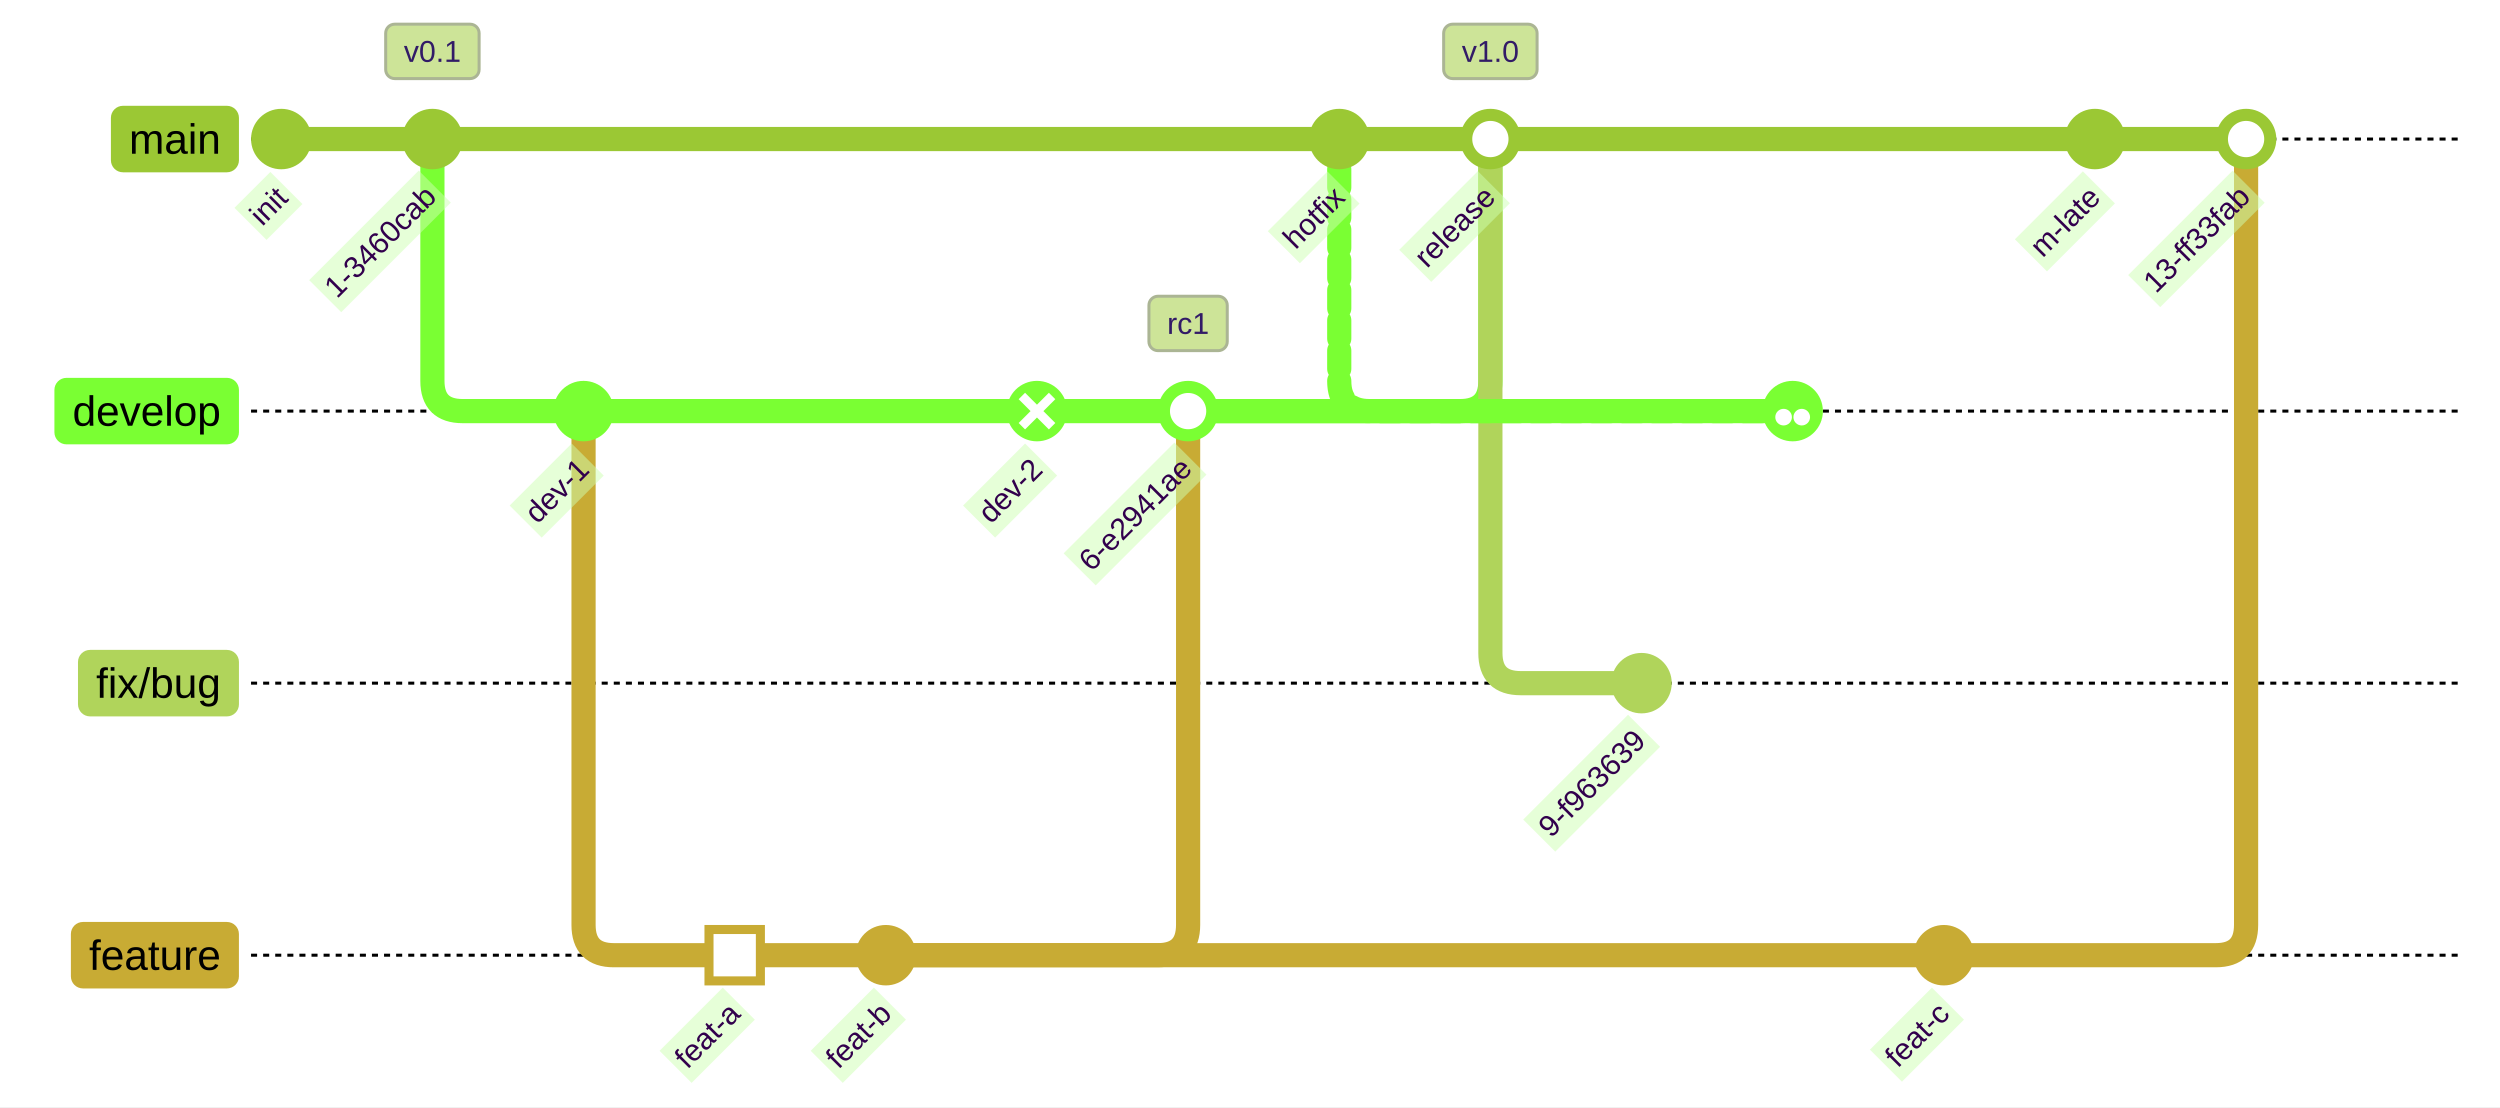
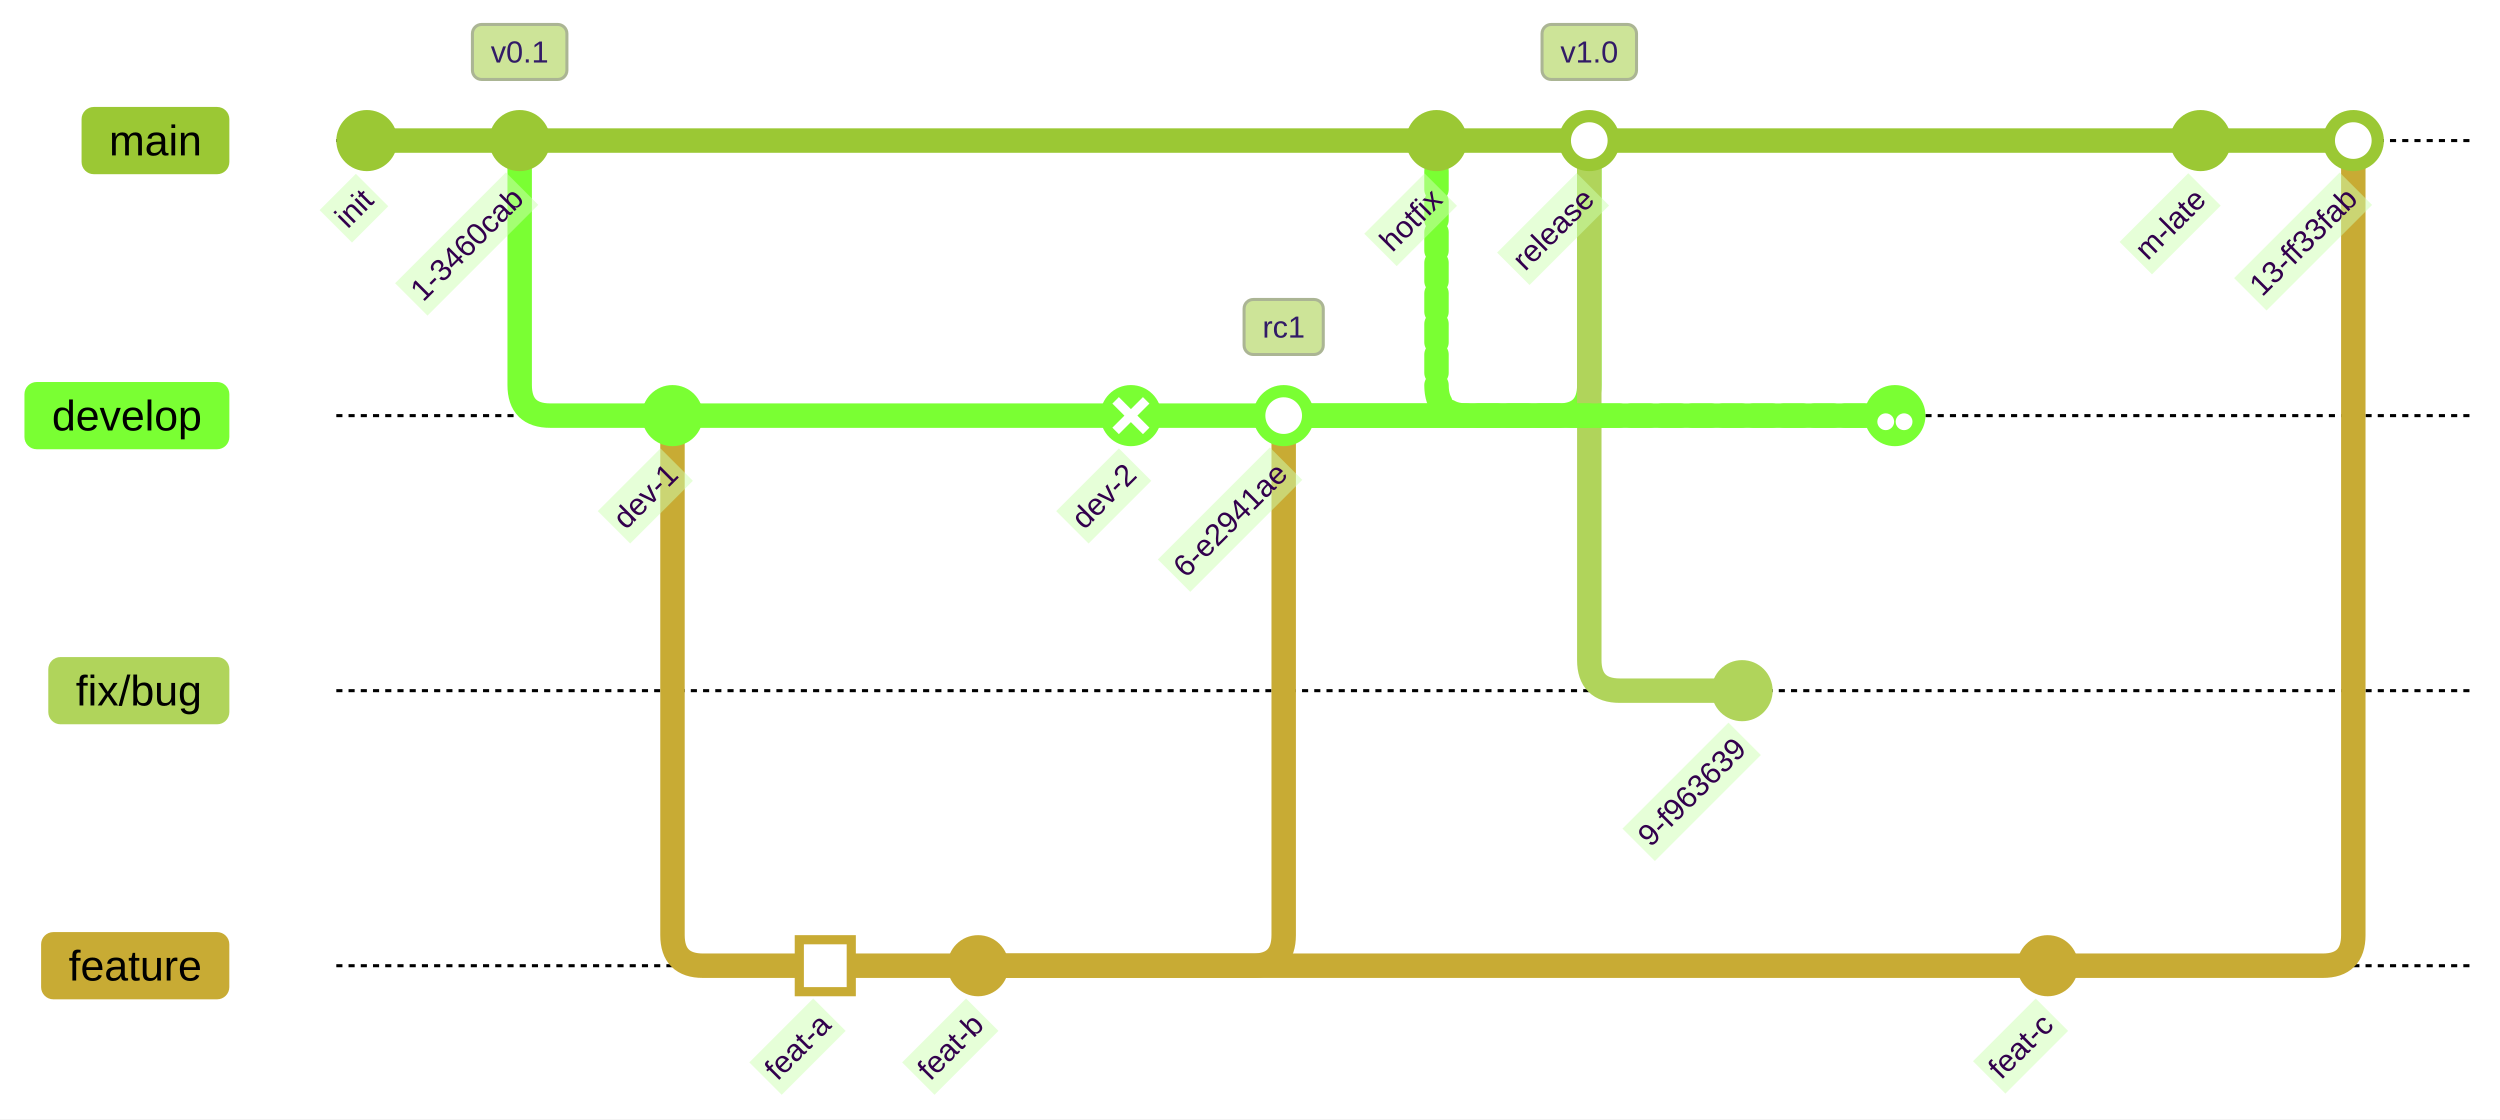
- <svg xmlns="http://www.w3.org/2000/svg" id="mermaid" class="gitGraph" width="827.05" height="366.24" viewBox="-4 4 827.05 366.24" role="graphics-document document" aria-roledescription="gitGraph">
+ <svg xmlns="http://www.w3.org/2000/svg" id="mermaid" class="gitGraph" width="818.05" height="366.24" viewBox="-31 4 818.05 366.24" role="graphics-document document" aria-roledescription="gitGraph">
  <style>#mermaid{font-family:"trebuchet ms",verdana,arial,sans-serif;font-size:16px;fill:#333;}#mermaid .bl{stroke:#333;stroke-width:1px;stroke-dasharray:2;}#mermaid .ar{fill:none;stroke-width:8px;stroke-linecap:round;}#mermaid .cl{font-size:10px;fill:#000;}#mermaid .clb{fill:#ffffde;opacity:0.5;}#mermaid .bn{font-size:14px;fill:#000;}#mermaid .bnx{fill:inherit;}#mermaid .tg{font-size:10px;fill:#131300;}#mermaid .tgb{fill:#ECECFF;stroke:#9370DB;stroke-width:1px;}#mermaid .ttl{font-size:18px;}#mermaid{fill:#000000;}#mermaid .commit-label{fill:#32004d;}#mermaid .commit-label-bkg{fill:#cdffb2;}#mermaid .tag-label{fill:#321b67;}#mermaid .tag-label-bkg{fill:#cde498;}#mermaid .tag-label-bkg{stroke:hsl(78.158, 18.462%, 64.51%);}#mermaid .cl{fill:#32004d;}#mermaid .clb{fill:#cdffb2;}#mermaid .tg{fill:#321b67;}#mermaid .tgb{fill:#cde498;}#mermaid .tgb{stroke:hsl(78.158, 18.462%, 64.51%);}#mermaid .bn,#mermaid .ttl{fill:#000000;}#mermaid .bl{stroke:#000000;}</style>
-   <rect x="-4" y="4" width="827.05" height="366.24" fill="white" />
-   <line class="bl" stroke="hsl(78.158, 58.462%, 49.51%)" x1="79.05" y1="50" x2="809.05" y2="50" />
-   <rect x="32.69" y="39" width="42.36" height="22" rx="4" fill="hsl(78.158, 58.462%, 49.51%)" />
+   <rect x="-31" y="4" width="818.05" height="366.24" fill="white" />
+   <line class="bl" stroke="hsl(78.158, 58.462%, 49.51%)" x1="79.05" y1="50" x2="779.05" y2="50" />
+   <rect x="-4.31" y="39" width="48.36" height="22" rx="4" fill="hsl(78.158, 58.462%, 49.51%)" />
  <g fill="#fff">
-     <text class="bn bnx" x="53.87" y="50" text-anchor="middle" dominant-baseline="central">main</text>
+     <text class="bn bnx" x="19.87" y="50" text-anchor="middle" dominant-baseline="central">main</text>
  </g>
-   <line class="bl" stroke="hsl(98.961, 100%, 59.902%)" x1="79.05" y1="140" x2="809.05" y2="140" />
-   <rect x="14" y="129" width="61.05" height="22" rx="4" fill="hsl(98.961, 100%, 59.902%)" />
+   <line class="bl" stroke="hsl(98.961, 100%, 59.902%)" x1="79.05" y1="140" x2="779.05" y2="140" />
+   <rect x="-23" y="129" width="67.05" height="22" rx="4" fill="hsl(98.961, 100%, 59.902%)" />
  <g fill="#000">
-     <text class="bn bnx" x="44.52" y="140" text-anchor="middle" dominant-baseline="central">develop</text>
+     <text class="bn bnx" x="10.52" y="140" text-anchor="middle" dominant-baseline="central">develop</text>
  </g>
-   <line class="bl" stroke="hsl(48.158, 58.462%, 49.51%)" x1="79.05" y1="320" x2="809.05" y2="320" />
-   <rect x="19.45" y="309" width="55.59" height="22" rx="4" fill="hsl(48.158, 58.462%, 49.51%)" />
+   <line class="bl" stroke="hsl(48.158, 58.462%, 49.51%)" x1="79.05" y1="320" x2="779.05" y2="320" />
+   <rect x="-17.55" y="309" width="61.59" height="22" rx="4" fill="hsl(48.158, 58.462%, 49.51%)" />
  <g fill="#fff">
-     <text class="bn bnx" x="47.25" y="320" text-anchor="middle" dominant-baseline="central">feature</text>
+     <text class="bn bnx" x="13.25" y="320" text-anchor="middle" dominant-baseline="central">feature</text>
  </g>
-   <line class="bl" stroke="hsl(78.158, 58.462%, 59.51%)" x1="79.05" y1="230" x2="809.05" y2="230" />
-   <rect x="21.8" y="219" width="53.25" height="22" rx="4" fill="hsl(78.158, 58.462%, 59.51%)" />
+   <line class="bl" stroke="hsl(78.158, 58.462%, 59.51%)" x1="79.05" y1="230" x2="779.05" y2="230" />
+   <rect x="-15.2" y="219" width="59.25" height="22" rx="4" fill="hsl(78.158, 58.462%, 59.51%)" />
  <g fill="#000">
-     <text class="bn bnx" x="48.42" y="230" text-anchor="middle" dominant-baseline="central">fix/bug</text>
+     <text class="bn bnx" x="14.42" y="230" text-anchor="middle" dominant-baseline="central">fix/bug</text>
  </g>
  <path class="ar" stroke="hsl(78.158, 58.462%, 49.51%)" d="M89.05,50L139.05,50" />
  <path class="ar" stroke="hsl(98.961, 100%, 59.902%)" d="M139.05,50L139.05,130Q139.05,140 149.05,140L189.05,140" />
  <path class="ar" stroke="hsl(48.158, 58.462%, 49.51%)" d="M189.05,140L189.05,310Q189.05,320 199.05,320L239.05,320" />
  <path class="ar" stroke="hsl(48.158, 58.462%, 49.51%)" d="M239.05,320L289.05,320" />
  <path class="ar" stroke="hsl(98.961, 100%, 59.902%)" d="M189.05,140L339.05,140" />
  <path class="ar" stroke="hsl(98.961, 100%, 59.902%)" d="M339.05,140L389.05,140" />
  <path class="ar" stroke="hsl(48.158, 58.462%, 49.51%)" d="M289.05,320L379.05,320Q389.05,320 389.05,310L389.05,140" />
  <path class="ar" stroke="hsl(78.158, 58.462%, 49.51%)" d="M139.05,50L439.05,50" />
  <path class="ar" stroke="hsl(78.158, 58.462%, 49.51%)" d="M439.05,50L489.05,50" />
  <path class="ar" stroke="hsl(98.961, 100%, 59.902%)" d="M389.05,140L479.05,140Q489.05,140 489.05,130L489.05,50" />
  <path class="ar" stroke="hsl(78.158, 58.462%, 59.51%)" d="M489.05,50L489.05,220Q489.05,230 499.05,230L539.05,230" />
  <path class="ar" stroke="hsl(98.961, 100%, 59.902%)" d="M389.05,140L589.05,140" />
  <path class="ar" stroke="hsl(98.961, 100%, 59.902%)" d="M439.05,50L439.05,130Q439.05,140 449.05,140L589.05,140" stroke-dasharray="6 4" />
  <path class="ar" stroke="hsl(48.158, 58.462%, 49.51%)" d="M289.05,320L639.05,320" />
  <path class="ar" stroke="hsl(78.158, 58.462%, 49.51%)" d="M489.05,50L689.05,50" />
  <path class="ar" stroke="hsl(78.158, 58.462%, 49.51%)" d="M689.05,50L739.05,50" />
  <path class="ar" stroke="hsl(48.158, 58.462%, 49.51%)" d="M639.05,320L729.05,320Q739.05,320 739.05,310L739.05,50" />
  <circle cx="89.05" cy="50" r="10" fill="hsl(78.158, 58.462%, 49.51%)" />
  <g transform="translate(-16.16,14.35) rotate(-45 79.05 50)">
    <rect class="clb" x="80.65" y="63.5" width="16.8" height="15" />
    <text class="cl" x="89.05" y="71" text-anchor="middle" dominant-baseline="central">init</text>
  </g>
  <circle cx="139.05" cy="50" r="10" fill="hsl(78.158, 58.462%, 49.51%)" />
  <g transform="translate(-29.26,26.07) rotate(-45 129.05 50)">
    <rect class="clb" x="113.41" y="63.5" width="51.27" height="15" />
    <text class="cl" x="139.05" y="71" text-anchor="middle" dominant-baseline="central">1-3460cab</text>
  </g>
  <rect class="tgb" x="123.59" y="12" width="30.91" height="18" rx="3" />
  <text class="tg" x="139.05" y="21" text-anchor="middle" dominant-baseline="central">v0.1</text>
  <circle cx="189.05" cy="140" r="10" fill="hsl(98.961, 100%, 59.902%)" />
  <g transform="translate(-20.81,18.51) rotate(-45 179.05 140)">
    <rect class="clb" x="174.54" y="153.5" width="29.02" height="15" />
    <text class="cl" x="189.05" y="161" text-anchor="middle" dominant-baseline="central">dev-1</text>
  </g>
  <rect x="229.05" y="310" width="20" height="20" fill="hsl(48.158, 58.462%, 49.51%)" />
  <rect x="232.05" y="313" width="14" height="14" fill="#fff" />
  <g transform="translate(-21.02,18.7) rotate(-45 229.05 320)">
    <rect class="clb" x="224.26" y="333.5" width="29.58" height="15" />
    <text class="cl" x="239.05" y="341" text-anchor="middle" dominant-baseline="central">feat-a</text>
  </g>
  <circle cx="289.05" cy="320" r="10" fill="hsl(48.158, 58.462%, 49.51%)" />
  <g transform="translate(-21.02,18.7) rotate(-45 279.05 320)">
    <rect class="clb" x="274.26" y="333.5" width="29.58" height="15" />
    <text class="cl" x="289.05" y="341" text-anchor="middle" dominant-baseline="central">feat-b</text>
  </g>
  <circle cx="339.05" cy="140" r="10" fill="hsl(98.961, 100%, 59.902%)" />
  <path stroke="#fff" stroke-width="3" d="M334.05,135L344.05,145M334.05,145L344.05,135" />
  <g transform="translate(-20.81,18.51) rotate(-45 329.05 140)">
    <rect class="clb" x="324.54" y="153.5" width="29.02" height="15" />
    <text class="cl" x="339.05" y="161" text-anchor="middle" dominant-baseline="central">dev-2</text>
  </g>
  <circle cx="389.05" cy="140" r="10" fill="hsl(98.961, 100%, 59.902%)" />
  <circle fill="#fff" cx="389.05" cy="140" r="6" />
  <g transform="translate(-29.47,26.26) rotate(-45 379.05 140)">
    <rect class="clb" x="363.13" y="153.5" width="51.83" height="15" />
    <text class="cl" x="389.05" y="161" text-anchor="middle" dominant-baseline="central">6-e2941ae</text>
  </g>
  <rect class="tgb" x="376.09" y="102" width="25.91" height="18" rx="3" />
  <text class="tg" x="389.05" y="111" text-anchor="middle" dominant-baseline="central">rc1</text>
  <circle cx="439.05" cy="50" r="10" fill="hsl(78.158, 58.462%, 49.51%)" />
  <g transform="translate(-20.38,18.13) rotate(-45 429.05 50)">
    <rect class="clb" x="425.09" y="63.5" width="27.91" height="15" />
    <text class="cl" x="439.05" y="71" text-anchor="middle" dominant-baseline="central">hotfix</text>
  </g>
  <circle cx="489.05" cy="50" r="10" fill="hsl(78.158, 58.462%, 49.51%)" />
  <circle fill="#fff" cx="489.05" cy="50" r="6" />
  <g transform="translate(-23.77,21.16) rotate(-45 479.05 50)">
    <rect class="clb" x="470.64" y="63.5" width="36.81" height="15" />
    <text class="cl" x="489.05" y="71" text-anchor="middle" dominant-baseline="central">release</text>
  </g>
  <rect class="tgb" x="473.59" y="12" width="30.91" height="18" rx="3" />
  <text class="tg" x="489.05" y="21" text-anchor="middle" dominant-baseline="central">v1.0</text>
  <circle cx="539.05" cy="230" r="10" fill="hsl(78.158, 58.462%, 59.51%)" />
  <g transform="translate(-28.42,25.32) rotate(-45 529.05 230)">
    <rect class="clb" x="514.52" y="243.5" width="49.05" height="15" />
    <text class="cl" x="539.05" y="251" text-anchor="middle" dominant-baseline="central">9-f963639</text>
  </g>
  <circle cx="589.05" cy="140" r="10" fill="hsl(98.961, 100%, 59.902%)" />
  <circle fill="#fff" r="2.75" cx="586.05" cy="142" />
  <circle fill="#fff" r="2.75" cx="592.05" cy="142" />
  <circle cx="639.05" cy="320" r="10" fill="hsl(48.158, 58.462%, 49.51%)" />
  <g transform="translate(-20.81,18.51) rotate(-45 629.05 320)">
    <rect class="clb" x="624.54" y="333.5" width="29.02" height="15" />
    <text class="cl" x="639.05" y="341" text-anchor="middle" dominant-baseline="central">feat-c</text>
  </g>
  <circle cx="689.05" cy="50" r="10" fill="hsl(78.158, 58.462%, 49.51%)" />
  <g transform="translate(-21.86,19.45) rotate(-45 679.05 50)">
    <rect class="clb" x="673.15" y="63.5" width="31.8" height="15" />
    <text class="cl" x="689.05" y="71" text-anchor="middle" dominant-baseline="central">m-late</text>
  </g>
  <circle cx="739.05" cy="50" r="10" fill="hsl(78.158, 58.462%, 49.51%)" />
  <circle fill="#fff" cx="739.05" cy="50" r="6" />
  <g transform="translate(-28.35,25.25) rotate(-45 729.05 50)">
    <rect class="clb" x="714.62" y="63.5" width="48.86" height="15" />
    <text class="cl" x="739.05" y="71" text-anchor="middle" dominant-baseline="central">13-ff33fab</text>
  </g>
</svg>
